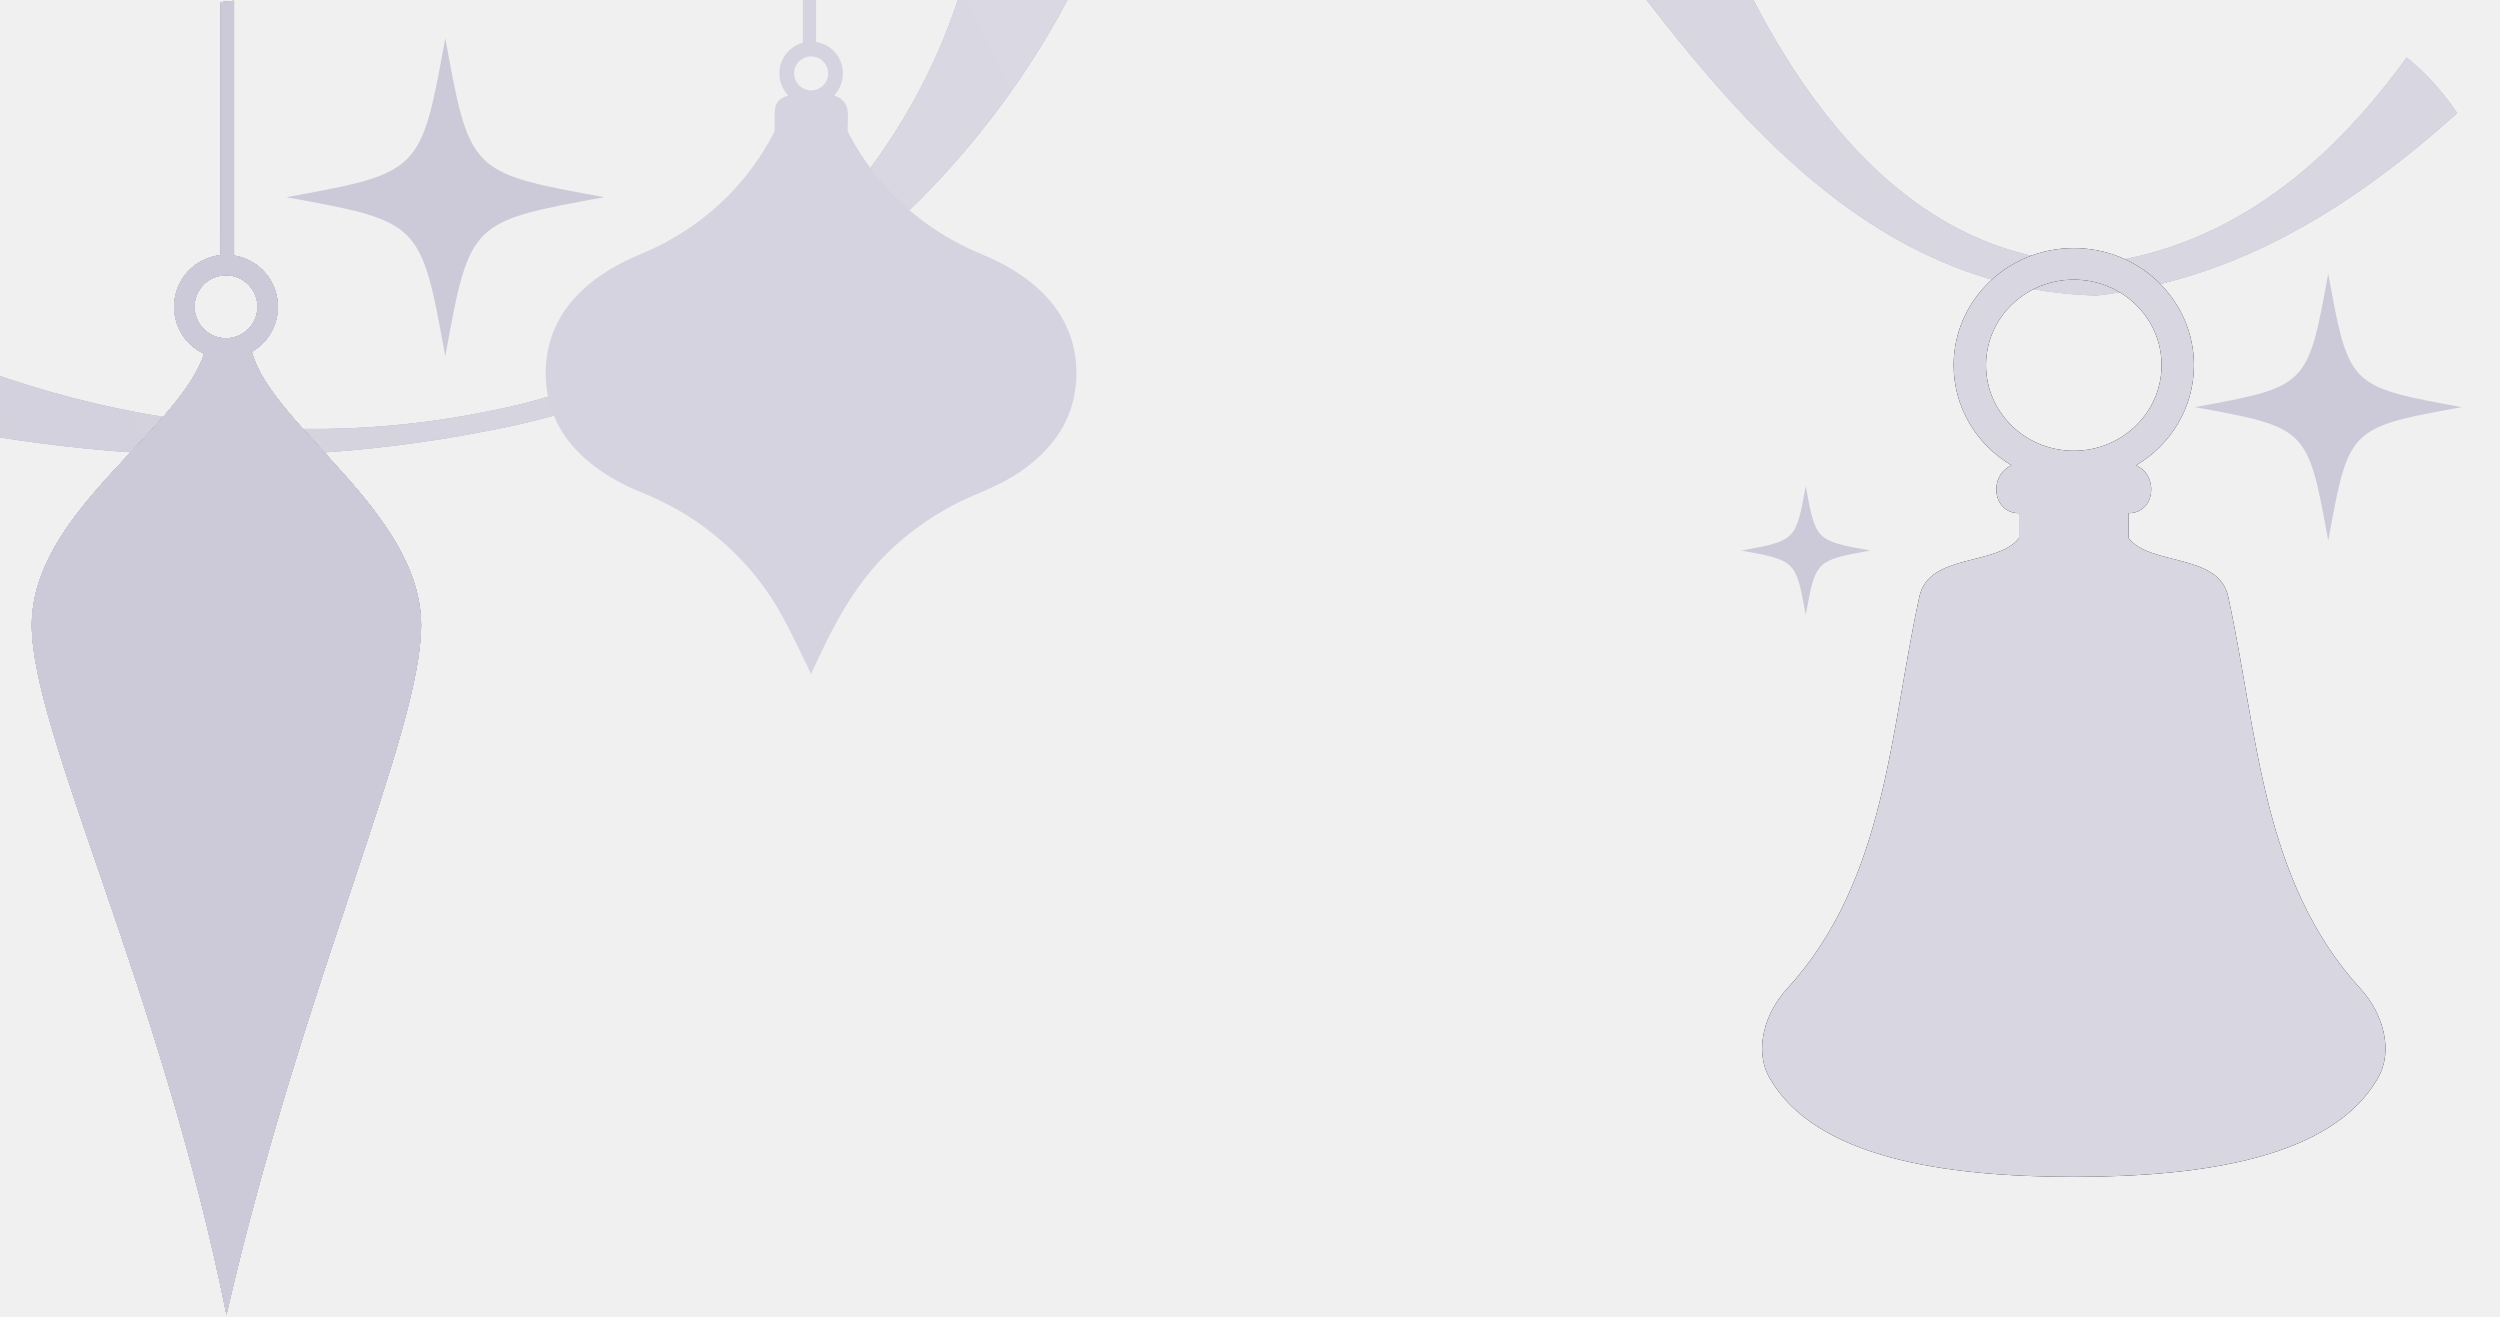
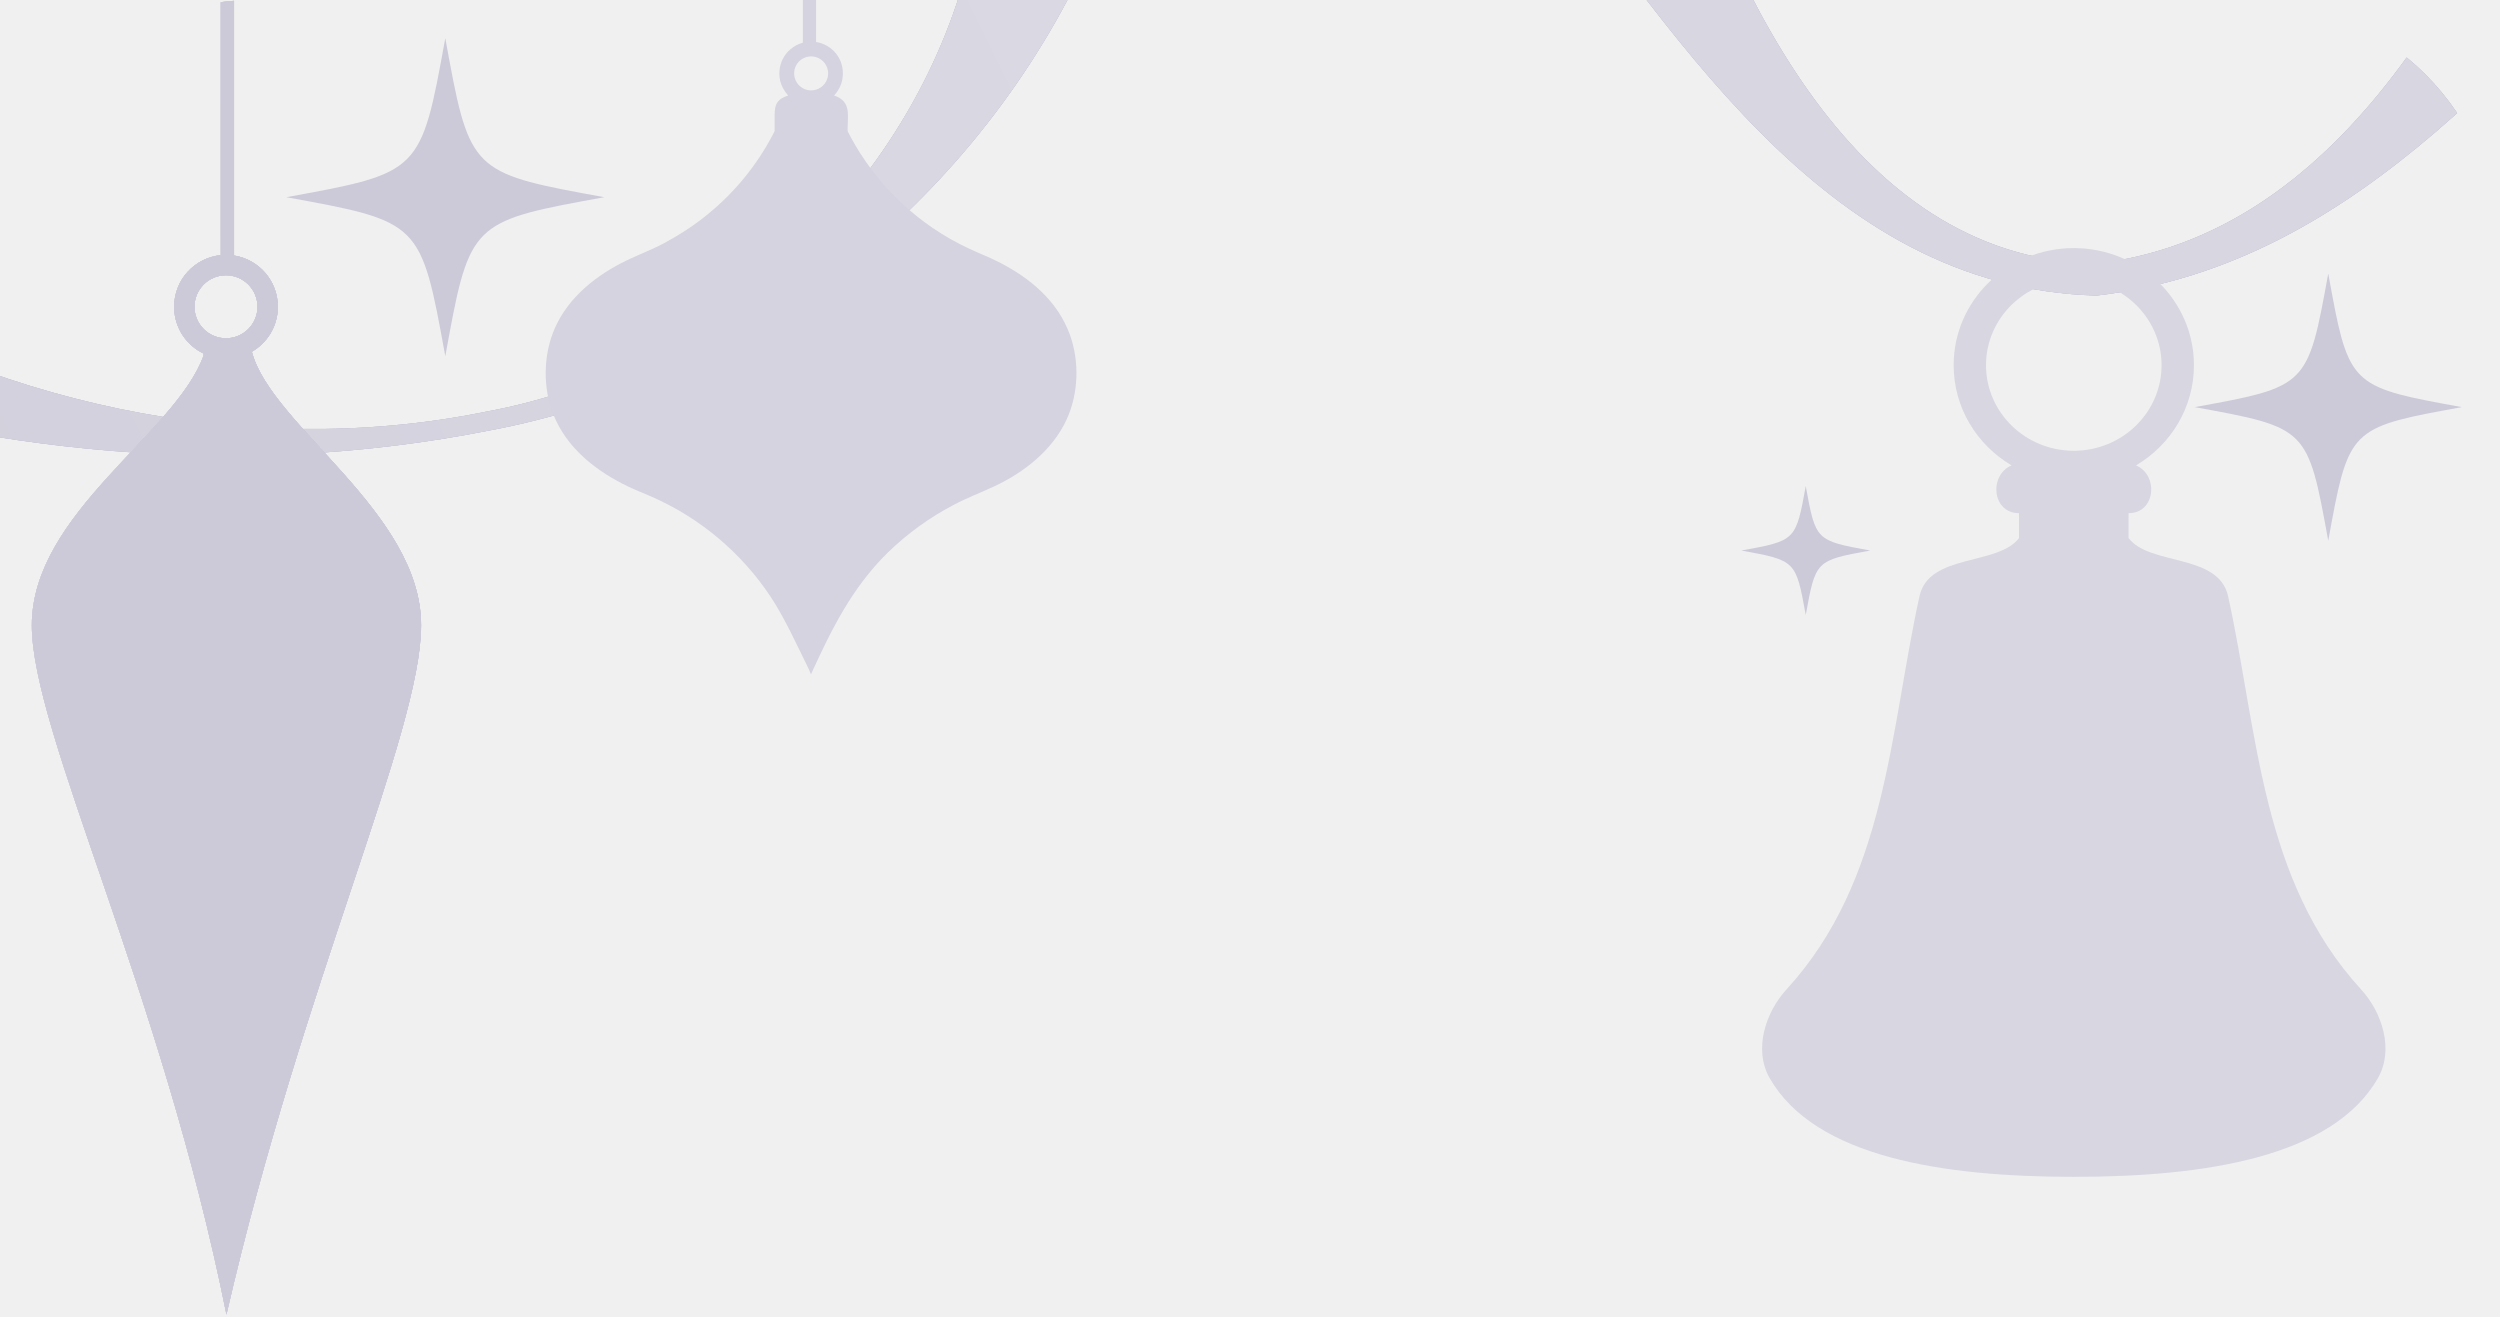
<svg xmlns="http://www.w3.org/2000/svg" width="393" height="207" viewBox="0 0 393 207" fill="none">
  <g>
    <g clip-path="url(#clip0_993_16768)">
      <g>
        <g>
          <path d="M175.591 -16.098C168.864 -18.033 162.136 -19.967 155.409 -21.902C154.822 -17.701 154.138 -13.822 153.167 -9.75C145.748 26.594 114.635 57.765 76.199 64.757C38.268 72.486 -2.467 63.03 -33.73 42.798C-37.215 40.502 -40.522 38.066 -43.551 35.525C-47.184 41.508 -50.816 47.492 -54.449 53.475C-50.178 55.366 -45.819 57.067 -41.417 58.608C-2.308 71.592 38.038 75.38 76.815 67.693C115.608 60.471 151.011 34.132 169.593 -3.488C171.763 -7.673 173.693 -11.681 175.591 -16.098Z" fill="url(#paint1_linear_993_16768)" />
          <path d="M175.591 -16.098C168.864 -18.033 162.136 -19.967 155.409 -21.902C154.822 -17.701 154.138 -13.822 153.167 -9.75C145.748 26.594 114.635 57.765 76.199 64.757C38.268 72.486 -2.467 63.03 -33.73 42.798C-37.215 40.502 -40.522 38.066 -43.551 35.525C-47.184 41.508 -50.816 47.492 -54.449 53.475C-50.178 55.366 -45.819 57.067 -41.417 58.608C-2.308 71.592 38.038 75.38 76.815 67.693C115.608 60.471 151.011 34.132 169.593 -3.488C171.763 -7.673 173.693 -11.681 175.591 -16.098Z" fill="#C7C5D4" />
          <path d="M175.591 -16.098C168.864 -18.033 162.136 -19.967 155.409 -21.902C154.822 -17.701 154.138 -13.822 153.167 -9.75C145.748 26.594 114.635 57.765 76.199 64.757C38.268 72.486 -2.467 63.03 -33.73 42.798C-37.215 40.502 -40.522 38.066 -43.551 35.525C-47.184 41.508 -50.816 47.492 -54.449 53.475C-50.178 55.366 -45.819 57.067 -41.417 58.608C-2.308 71.592 38.038 75.38 76.815 67.693C115.608 60.471 151.011 34.132 169.593 -3.488C171.763 -7.673 173.693 -11.681 175.591 -16.098Z" fill="url(#paint2_linear_993_16768)" />
        </g>
        <path d="M127.246 -62.577C127.82 -62.577 128.285 -62.111 128.286 -61.537V6.604C129.488 6.794 130.585 7.412 131.369 8.352C132.255 9.432 132.616 10.744 132.462 12.128C132.344 13.21 131.868 14.223 131.111 15.005C133.951 15.967 133.19 18.195 133.247 20.62C133.355 20.835 133.458 21.042 133.559 21.234C137.71 29.09 144.323 35.368 152.384 39.105C153.994 39.864 155.456 40.406 157.079 41.233C161.944 43.715 166.265 47.335 168.177 52.598C169.718 56.838 169.546 61.89 167.655 65.982C165.441 70.771 160.985 74.265 156.3 76.454C154.087 77.489 152.148 78.191 149.935 79.358C146.121 81.35 142.618 83.886 139.536 86.888C133.905 92.434 130.725 98.918 127.483 106C127.297 105.525 127.073 105.036 126.847 104.578C125.082 100.998 123.349 97.168 121.16 93.832C116.537 86.861 109.998 81.376 102.329 78.035C101.142 77.516 99.953 77.057 98.784 76.5C93.755 74.106 89.095 70.466 86.985 65.151C85.31 60.933 85.388 55.766 87.215 51.607C89.399 46.638 93.836 43.182 98.621 40.884C100.551 39.956 102.488 39.253 104.401 38.223C106.876 36.889 109.205 35.376 111.376 33.586C115.562 30.154 119.011 25.912 121.519 21.115C121.606 20.947 121.69 20.78 121.771 20.615C121.782 20.011 121.784 19.405 121.773 18.801C121.757 16.846 121.761 15.693 123.902 15.02C122.907 13.857 122.41 12.652 122.534 11.097C122.646 9.789 123.272 8.578 124.275 7.73C124.841 7.248 125.501 6.904 126.205 6.714V-61.537C126.206 -62.111 126.671 -62.577 127.246 -62.577ZM127.129 8.895C125.659 9.106 124.643 10.477 124.87 11.945C125.096 13.413 126.477 14.414 127.943 14.174C129.388 13.936 130.374 12.579 130.151 11.132C129.928 9.684 128.579 8.686 127.129 8.895Z" fill="#D4D3DF" />
        <g>
          <path d="M435.158 -32.409C425.719 -38.057 416.281 -43.706 406.842 -49.355C405.435 -45.188 404.007 -41.174 402.536 -37.284C388.672 -3.04 367.714 37.023 329.39 41.466C290.141 40.504 271.426 -3.41 260.543 -37.764C259.305 -41.871 258.241 -45.851 257.157 -50.093C248.386 -46.031 239.614 -41.969 230.843 -37.907C233.485 -34.107 236.023 -30.567 238.663 -26.876C262.478 3.656 285.97 45.271 329.592 46.462C371.631 41.518 397.678 5.681 425.919 -22.47C428.941 -25.671 432.014 -28.973 435.158 -32.409Z" fill="url(#paint3_linear_993_16768)" />
          <path d="M435.158 -32.409C425.719 -38.057 416.281 -43.706 406.842 -49.355C405.435 -45.188 404.007 -41.174 402.536 -37.284C388.672 -3.04 367.714 37.023 329.39 41.466C290.141 40.504 271.426 -3.41 260.543 -37.764C259.305 -41.871 258.241 -45.851 257.157 -50.093C248.386 -46.031 239.614 -41.969 230.843 -37.907C233.485 -34.107 236.023 -30.567 238.663 -26.876C262.478 3.656 285.97 45.271 329.592 46.462C371.631 41.518 397.678 5.681 425.919 -22.47C428.941 -25.671 432.014 -28.973 435.158 -32.409Z" fill="#C7C5D4" />
          <path d="M435.158 -32.409C425.719 -38.057 416.281 -43.706 406.842 -49.355C405.435 -45.188 404.007 -41.174 402.536 -37.284C388.672 -3.04 367.714 37.023 329.39 41.466C290.141 40.504 271.426 -3.41 260.543 -37.764C259.305 -41.871 258.241 -45.851 257.157 -50.093C248.386 -46.031 239.614 -41.969 230.843 -37.907C233.485 -34.107 236.023 -30.567 238.663 -26.876C262.478 3.656 285.97 45.271 329.592 46.462C371.631 41.518 397.678 5.681 425.919 -22.47C428.941 -25.671 432.014 -28.973 435.158 -32.409Z" fill="#D7D6E1" />
        </g>
        <g>
-           <path fill-rule="evenodd" clip-rule="evenodd" d="M326.012 39C336.439 39.013 344.888 47.251 344.888 57.411C344.888 64.085 341.242 69.93 335.784 73.159C339.377 74.702 338.867 80.671 334.612 80.671V84.592C337.977 88.969 348.772 86.963 350.259 93.73C354.941 115.052 355.424 138.349 371.141 155.512C374.478 159.156 376.371 165.001 373.813 169.474C366.656 181.985 346.359 185 326 185C305.641 185 285.344 181.985 278.187 169.474C275.629 165.001 277.522 159.156 280.859 155.512C296.576 138.349 297.059 115.052 301.741 93.73C303.228 86.963 314.023 88.969 317.388 84.592V80.671C313.133 80.671 312.623 74.702 316.216 73.159C310.758 69.93 307.112 64.085 307.112 57.411C307.112 47.251 315.561 39.013 325.988 39H326.012ZM326 43.959C318.379 43.965 312.203 49.985 312.203 57.411C312.203 64.837 318.379 70.857 326 70.863C333.621 70.857 339.797 64.837 339.797 57.411C339.797 49.985 333.621 43.965 326 43.959Z" fill="black" />
          <path fill-rule="evenodd" clip-rule="evenodd" d="M326.012 39C336.439 39.013 344.888 47.251 344.888 57.411C344.888 64.085 341.242 69.93 335.784 73.159C339.377 74.702 338.867 80.671 334.612 80.671V84.592C337.977 88.969 348.772 86.963 350.259 93.73C354.941 115.052 355.424 138.349 371.141 155.512C374.478 159.156 376.371 165.001 373.813 169.474C366.656 181.985 346.359 185 326 185C305.641 185 285.344 181.985 278.187 169.474C275.629 165.001 277.522 159.156 280.859 155.512C296.576 138.349 297.059 115.052 301.741 93.73C303.228 86.963 314.023 88.969 317.388 84.592V80.671C313.133 80.671 312.623 74.702 316.216 73.159C310.758 69.93 307.112 64.085 307.112 57.411C307.112 47.251 315.561 39.013 325.988 39H326.012ZM326 43.959C318.379 43.965 312.203 49.985 312.203 57.411C312.203 64.837 318.379 70.857 326 70.863C333.621 70.857 339.797 64.837 339.797 57.411C339.797 49.985 333.621 43.965 326 43.959Z" fill="#D8D6E1" />
        </g>
        <g>
-           <path d="M35.748 -48C36.322 -48 36.788 -47.534 36.788 -46.96V40.169C40.692 40.776 43.679 44.15 43.68 48.224L43.678 48.435C43.603 51.369 41.977 53.916 39.591 55.291V55.308C42.653 66.972 66.197 80.5 66.197 98.295C66.197 115.194 47.566 154.491 35.599 206.646C25.343 155.47 5 115.194 5 98.295C5 80.672 27.643 68.131 32.01 55.878V55.58C29.327 54.295 27.455 51.588 27.375 48.435L27.373 48.224C27.373 43.997 30.589 40.521 34.708 40.11V-46.96C34.708 -47.534 35.174 -48 35.748 -48ZM35.526 43.272C32.791 43.272 30.573 45.489 30.573 48.224C30.573 50.959 32.791 53.177 35.526 53.177C38.262 53.177 40.479 50.959 40.48 48.224C40.479 45.488 38.262 43.272 35.526 43.272Z" fill="black" />
          <path d="M35.748 -48C36.322 -48 36.788 -47.534 36.788 -46.96V40.169C40.692 40.776 43.679 44.15 43.68 48.224L43.678 48.435C43.603 51.369 41.977 53.916 39.591 55.291V55.308C42.653 66.972 66.197 80.5 66.197 98.295C66.197 115.194 47.566 154.491 35.599 206.646C25.343 155.47 5 115.194 5 98.295C5 80.672 27.643 68.131 32.01 55.878V55.58C29.327 54.295 27.455 51.588 27.375 48.435L27.373 48.224C27.373 43.997 30.589 40.521 34.708 40.11V-46.96C34.708 -47.534 35.174 -48 35.748 -48ZM35.526 43.272C32.791 43.272 30.573 45.489 30.573 48.224C30.573 50.959 32.791 53.177 35.526 53.177C38.262 53.177 40.479 50.959 40.48 48.224C40.479 45.488 38.262 43.272 35.526 43.272Z" fill="url(#paint4_linear_993_16768)" />
          <path d="M35.748 -48C36.322 -48 36.788 -47.534 36.788 -46.96V40.169C40.692 40.776 43.679 44.15 43.68 48.224L43.678 48.435C43.603 51.369 41.977 53.916 39.591 55.291V55.308C42.653 66.972 66.197 80.5 66.197 98.295C66.197 115.194 47.566 154.491 35.599 206.646C25.343 155.47 5 115.194 5 98.295C5 80.672 27.643 68.131 32.01 55.878V55.58C29.327 54.295 27.455 51.588 27.375 48.435L27.373 48.224C27.373 43.997 30.589 40.521 34.708 40.11V-46.96C34.708 -47.534 35.174 -48 35.748 -48ZM35.526 43.272C32.791 43.272 30.573 45.489 30.573 48.224C30.573 50.959 32.791 53.177 35.526 53.177C38.262 53.177 40.479 50.959 40.48 48.224C40.479 45.488 38.262 43.272 35.526 43.272Z" fill="url(#paint5_linear_993_16768)" />
          <path d="M35.748 -48C36.322 -48 36.788 -47.534 36.788 -46.96V40.169C40.692 40.776 43.679 44.15 43.68 48.224L43.678 48.435C43.603 51.369 41.977 53.916 39.591 55.291V55.308C42.653 66.972 66.197 80.5 66.197 98.295C66.197 115.194 47.566 154.491 35.599 206.646C25.343 155.47 5 115.194 5 98.295C5 80.672 27.643 68.131 32.01 55.878V55.58C29.327 54.295 27.455 51.588 27.375 48.435L27.373 48.224C27.373 43.997 30.589 40.521 34.708 40.11V-46.96C34.708 -47.534 35.174 -48 35.748 -48ZM35.526 43.272C32.791 43.272 30.573 45.489 30.573 48.224C30.573 50.959 32.791 53.177 35.526 53.177C38.262 53.177 40.479 50.959 40.48 48.224C40.479 45.488 38.262 43.272 35.526 43.272Z" fill="#D4D2DE" />
          <path d="M35.748 -48C36.322 -48 36.788 -47.534 36.788 -46.96V40.169C40.692 40.776 43.679 44.15 43.68 48.224L43.678 48.435C43.603 51.369 41.977 53.916 39.591 55.291V55.308C42.653 66.972 66.197 80.5 66.197 98.295C66.197 115.194 47.566 154.491 35.599 206.646C25.343 155.47 5 115.194 5 98.295C5 80.672 27.643 68.131 32.01 55.878V55.58C29.327 54.295 27.455 51.588 27.375 48.435L27.373 48.224C27.373 43.997 30.589 40.521 34.708 40.11V-46.96C34.708 -47.534 35.174 -48 35.748 -48ZM35.526 43.272C32.791 43.272 30.573 45.489 30.573 48.224C30.573 50.959 32.791 53.177 35.526 53.177C38.262 53.177 40.479 50.959 40.48 48.224C40.479 45.488 38.262 43.272 35.526 43.272Z" fill="#CCCAD8" />
        </g>
        <path d="M366.573 46.129C369.3 60.782 370.341 60.971 387 64C370.341 67.029 369.3 67.218 366.573 81.871L366 85C362.769 67.231 362.769 67.231 345 64C362.769 60.769 362.769 60.769 366 43L366.573 46.129Z" fill="#CCCAD8" />
        <path d="M283.864 76.413C285.423 84.985 285.425 84.986 294 86.545C285.425 88.104 285.423 88.104 283.864 96.675V96.681C282.305 88.104 282.304 88.104 273.728 86.545C282.304 84.986 282.305 84.985 283.864 76.408V76.413Z" fill="#CCCAD8" />
        <path d="M70.683 9.725C73.929 27.169 75.168 27.394 95 31C75.168 34.606 73.929 34.831 70.683 52.275L70 56C66.154 34.846 66.154 34.846 45 31C66.154 27.154 66.154 27.154 70 6L70.683 9.725Z" fill="#CCCAD8" />
      </g>
    </g>
  </g>
  <defs>
    <linearGradient id="paint0_linear_993_16768" x1="393" y1="-16.049" x2="-7.938" y2="688.425" gradientUnits="userSpaceOnUse">
      <stop stop-color="#B2AEC7" />
      <stop offset="0.025" stop-color="#F0F0F0" />
      <stop offset="1" stop-color="#B2AEC7" />
    </linearGradient>
    <linearGradient id="paint1_linear_993_16768" x1="151.694" y1="-50.58" x2="-2.64" y2="241.388" gradientUnits="userSpaceOnUse">
      <stop stop-color="#B2AEC7" />
      <stop offset="0.715" stop-color="#B2AEC7" />
      <stop offset="1" stop-color="#D9D8DE" />
    </linearGradient>
    <linearGradient id="paint2_linear_993_16768" x1="161.5" y1="-12" x2="-11.5" y2="72.5" gradientUnits="userSpaceOnUse">
      <stop stop-color="#DAD9E3" />
      <stop offset="1" stop-color="#D1D0DC" />
    </linearGradient>
    <linearGradient id="paint3_linear_993_16768" x1="367.958" y1="-61.383" x2="173.171" y2="154.616" gradientUnits="userSpaceOnUse">
      <stop stop-color="#B2AEC7" />
      <stop offset="0.715" stop-color="#B2AEC7" />
      <stop offset="1" stop-color="#D9D8DE" />
    </linearGradient>
    <linearGradient id="paint4_linear_993_16768" x1="67.285" y1="-76.003" x2="-50.009" y2="-53.655" gradientUnits="userSpaceOnUse">
      <stop stop-color="#B2AEC7" />
      <stop offset="0.869" stop-color="#B2AEC7" />
      <stop offset="1" stop-color="#D9D8DE" />
    </linearGradient>
    <linearGradient id="paint5_linear_993_16768" x1="67.215" y1="-79.892" x2="-50.064" y2="-57.869" gradientUnits="userSpaceOnUse">
      <stop stop-color="#B2AEC7" />
      <stop offset="0" stop-color="#B2AEC7" />
      <stop offset="1" stop-color="#D9D8DE" />
    </linearGradient>
    <clipPath id="clip0_993_16768">
      <rect width="393" height="762" rx="40" fill="white" />
    </clipPath>
  </defs>
</svg>
